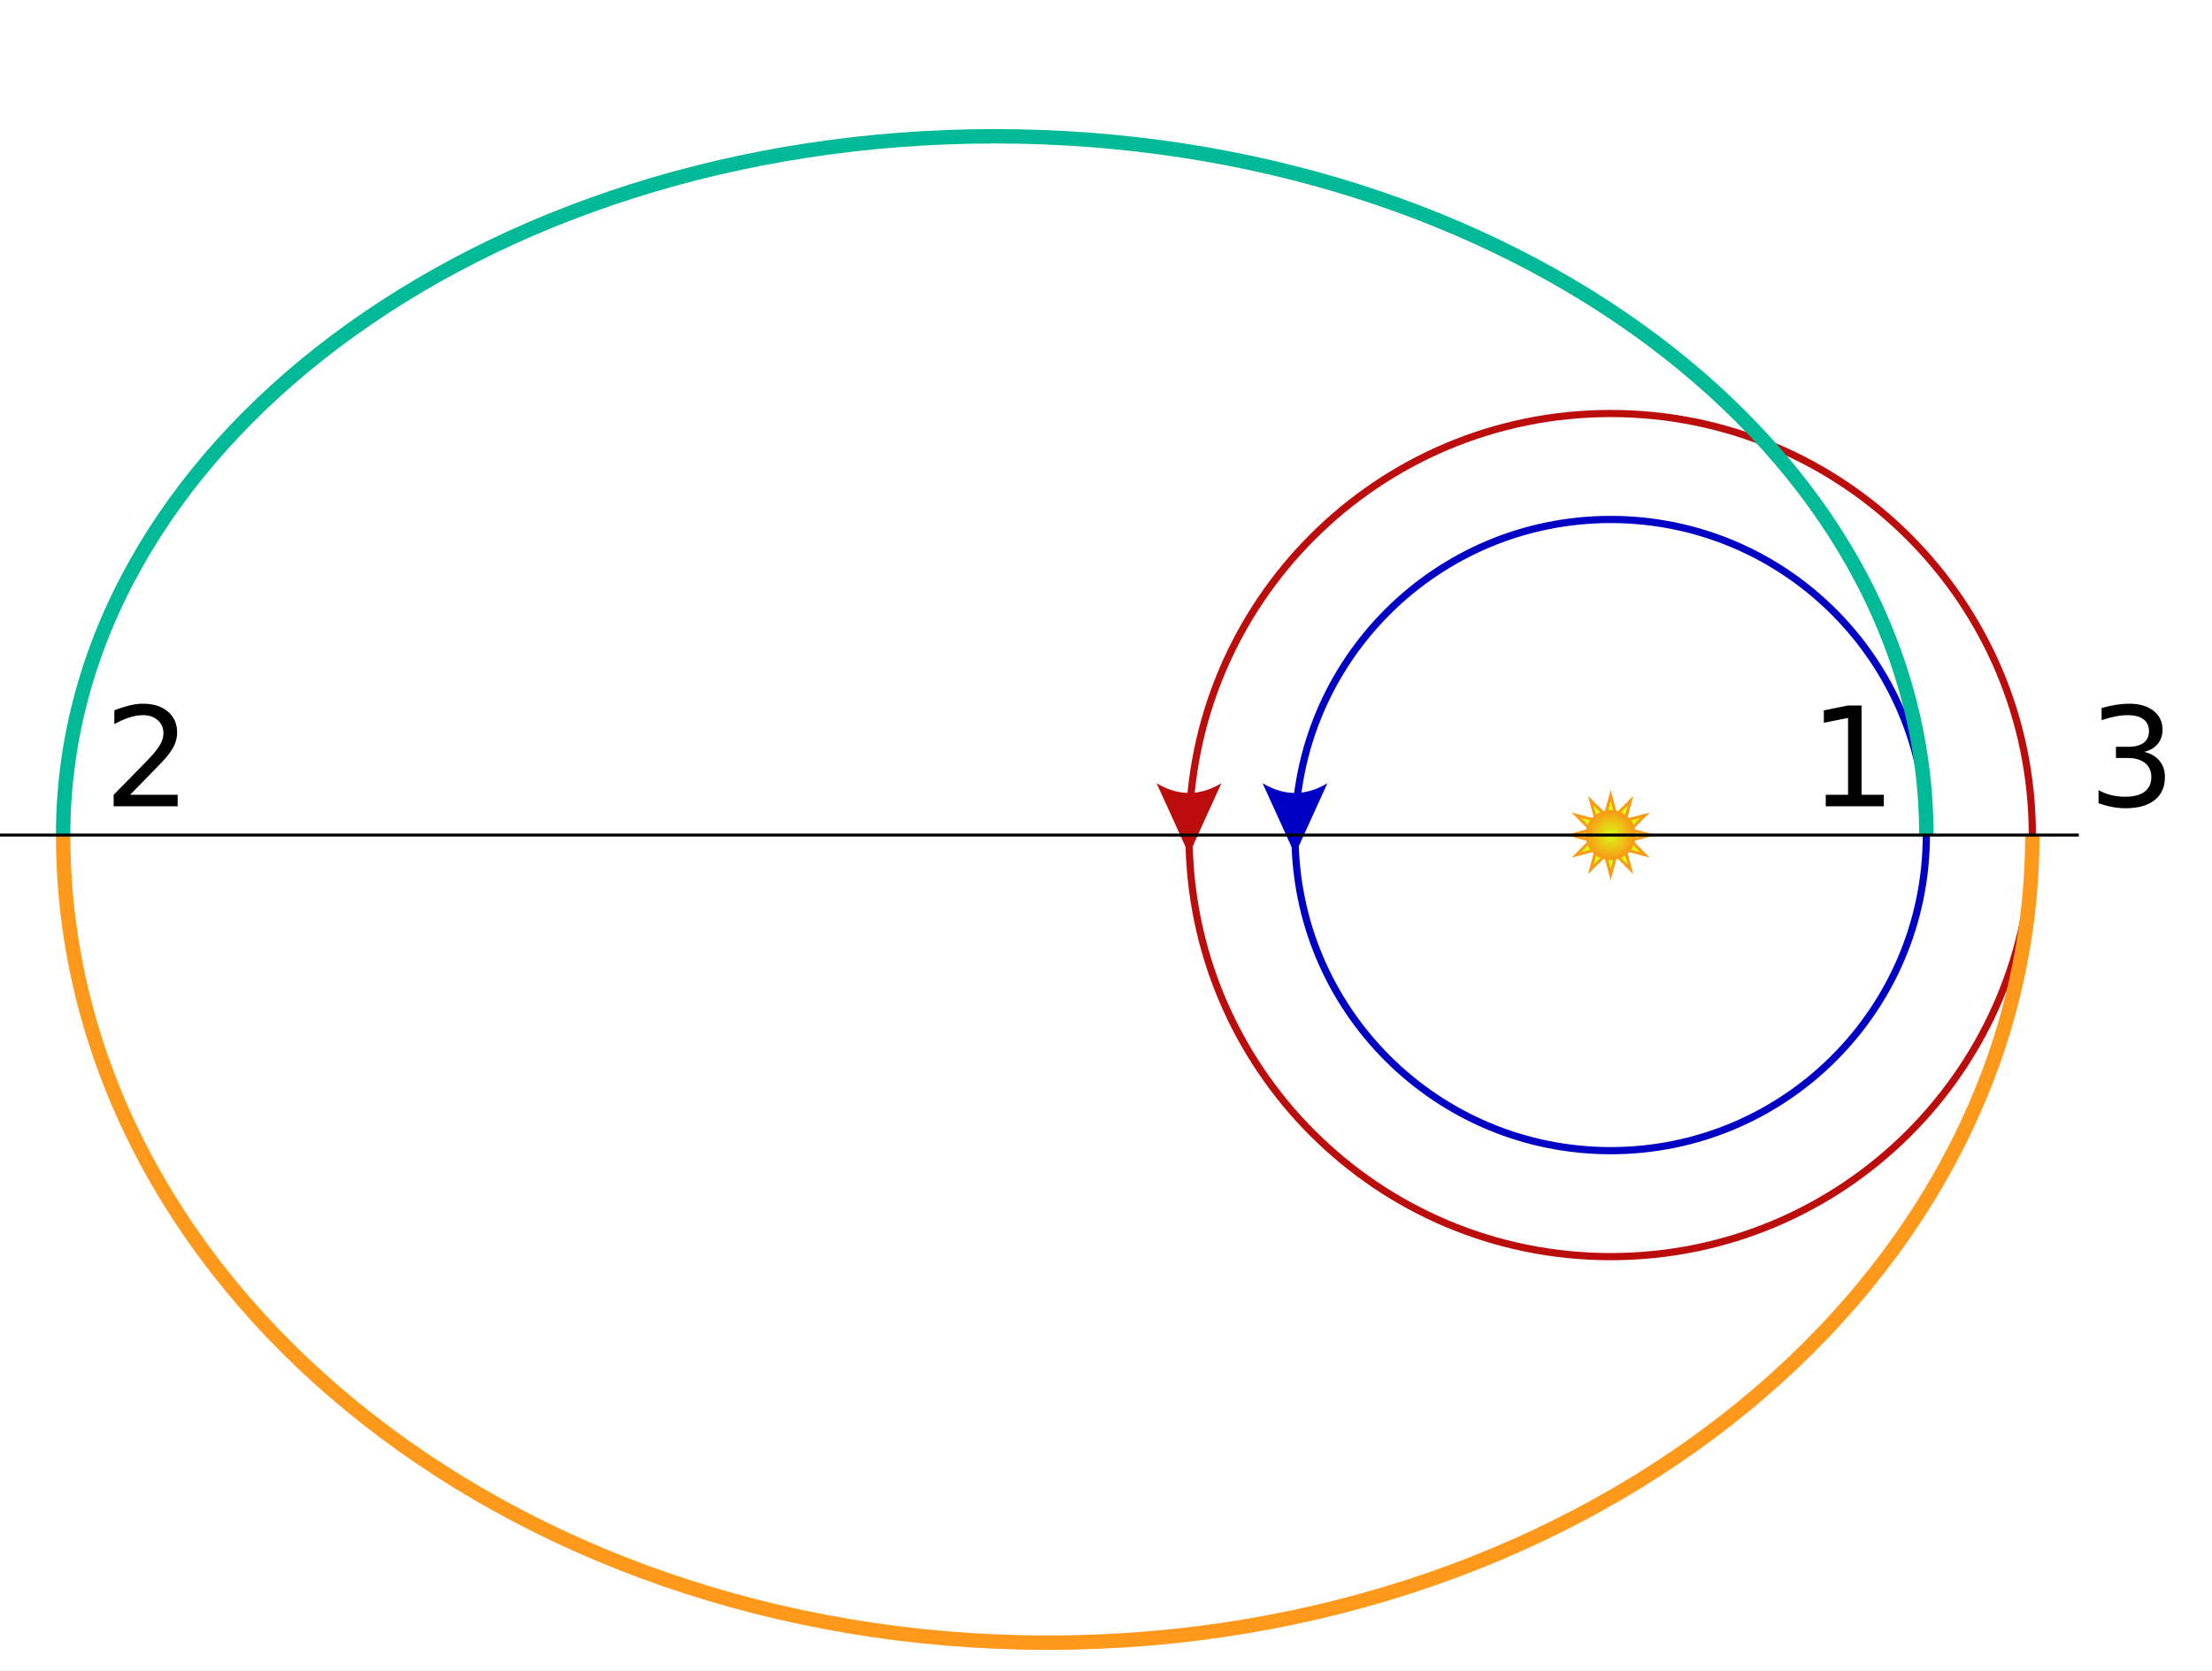
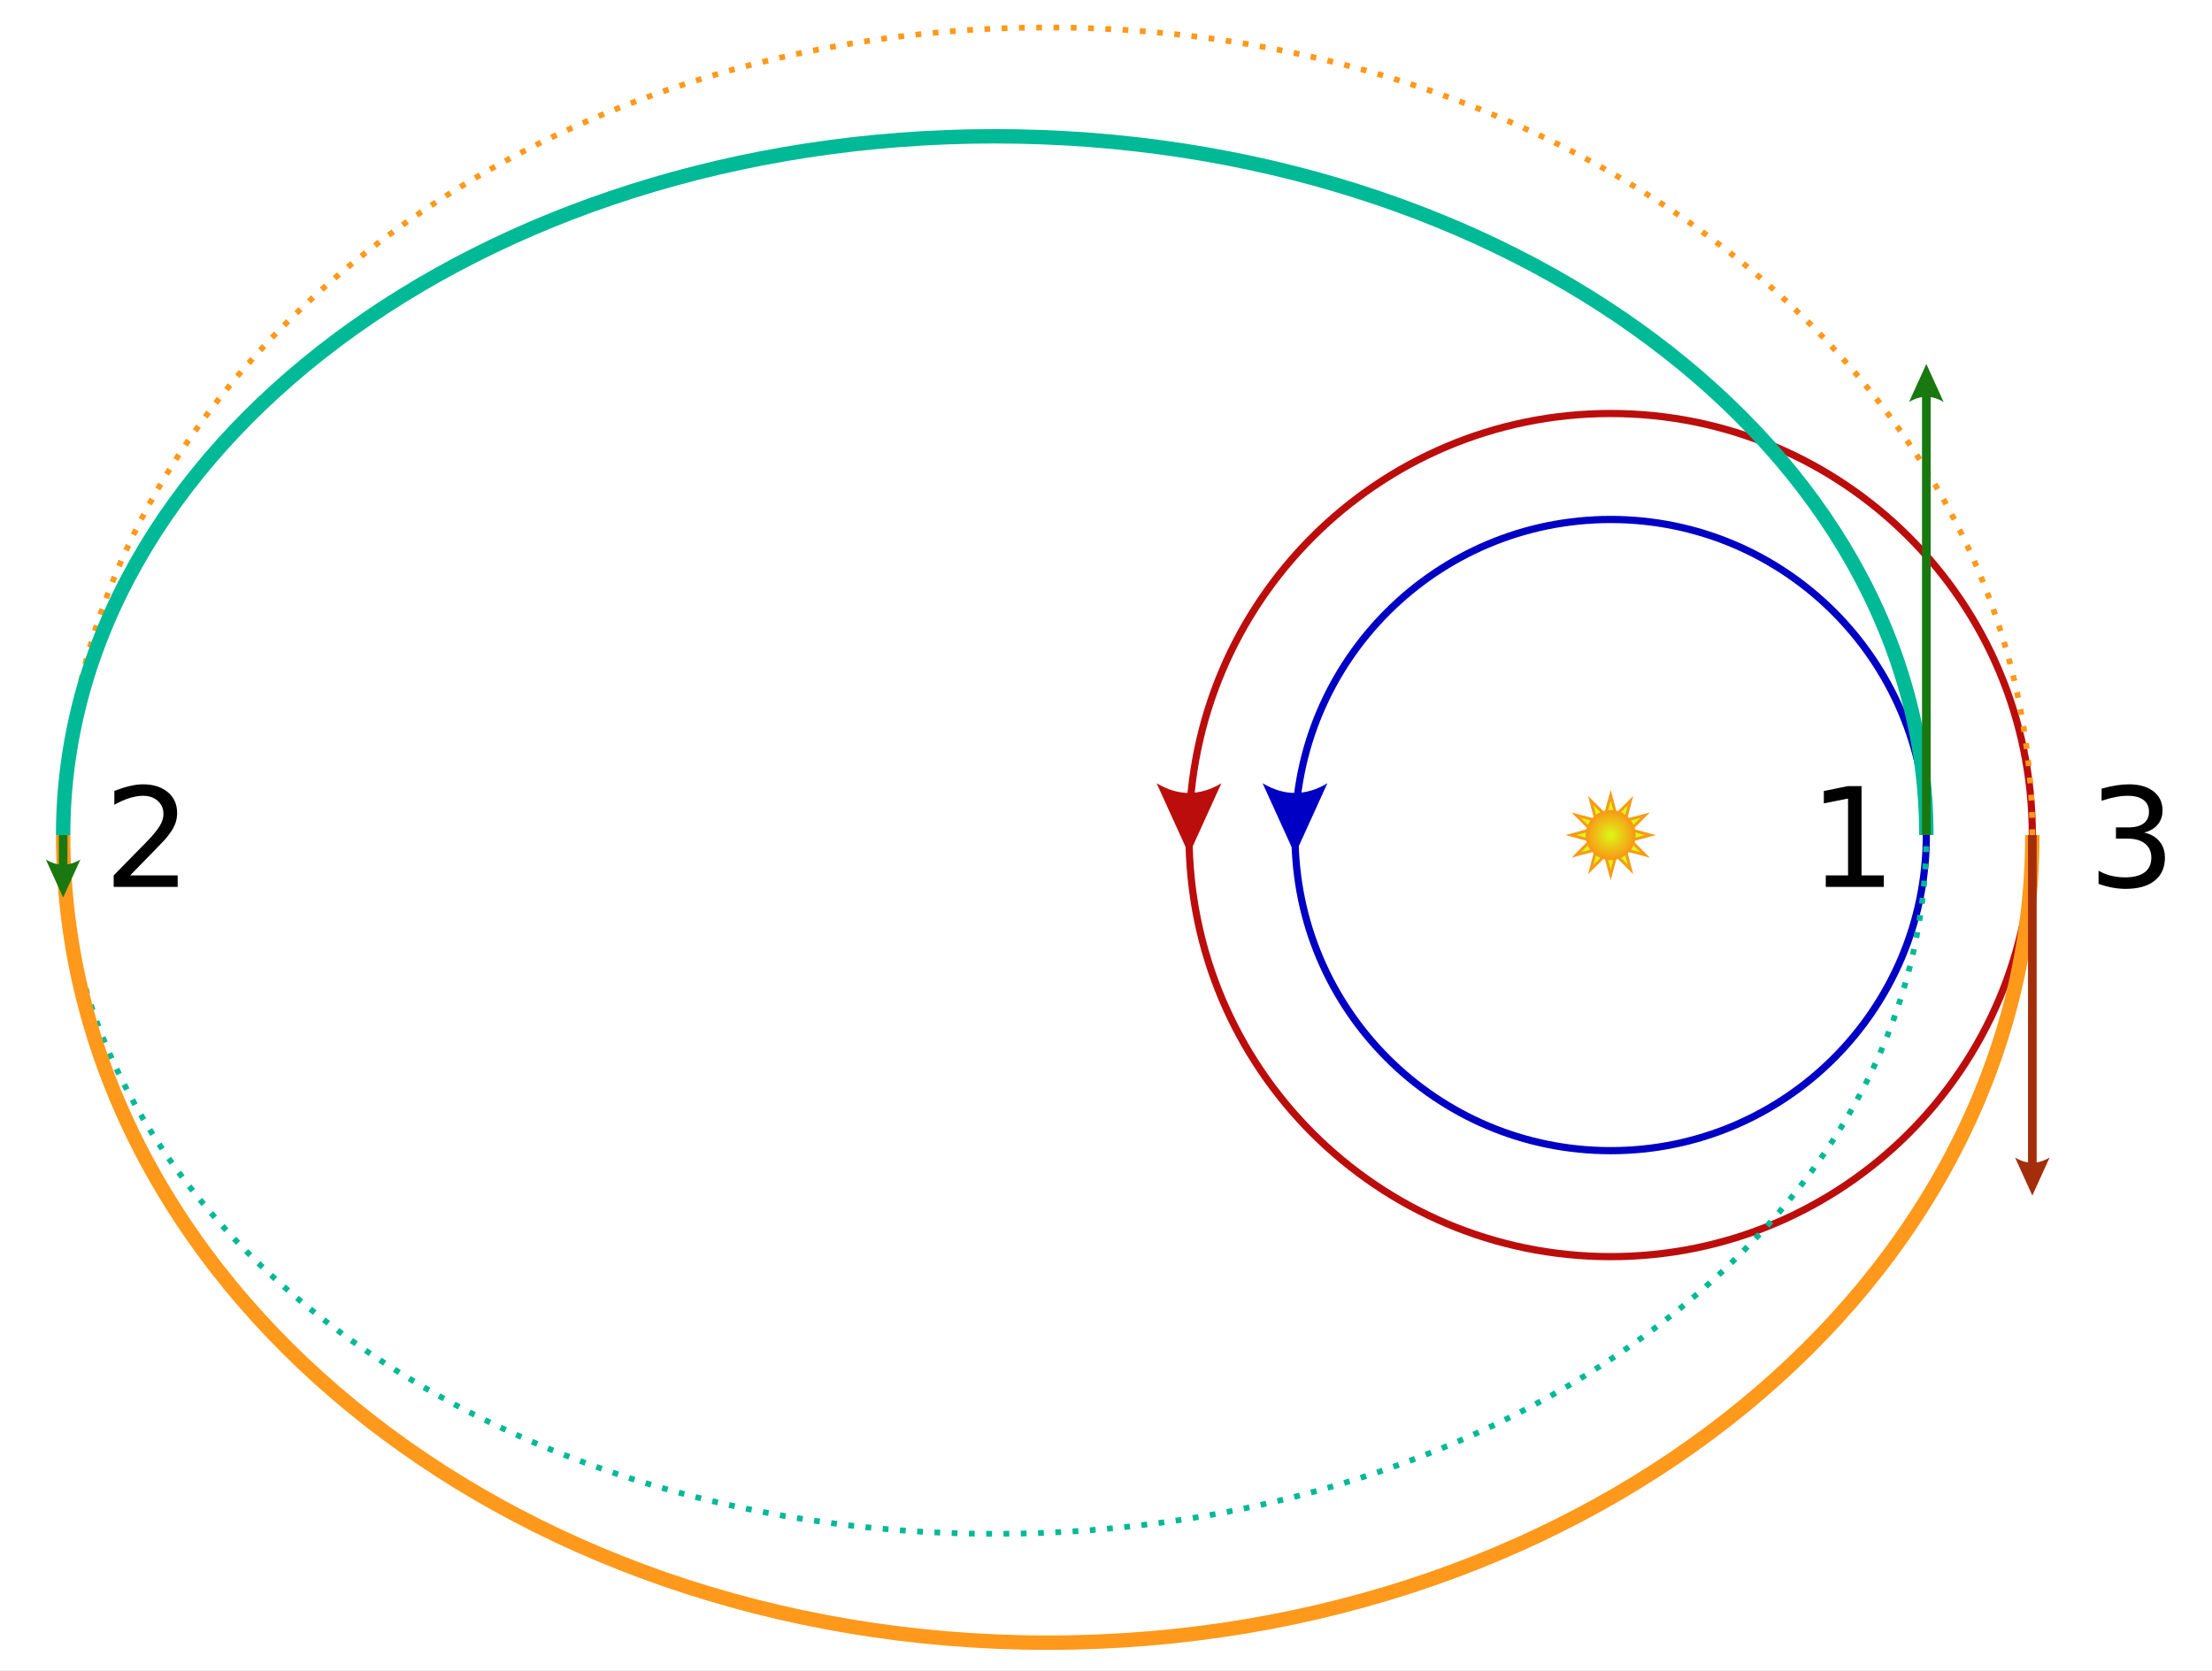
- <svg xmlns="http://www.w3.org/2000/svg" height="580" version="1.1" width="768" id="svg965">
-   <defs id="defs941">
+ <svg xmlns="http://www.w3.org/2000/svg" baseProfile="full" height="580" version="1.1" width="768">
+   <defs>
    <radialGradient cx="0.5" cy="0.5" gradientUnits="objectBoundingBox" id="grad" r="0.5">
-       <stop offset="0" stop-color="#dbf816" id="stop924" />
-       <stop offset="1" stop-color="#f89c16" id="stop926" />
+       <stop offset="0" stop-color="#dbf816" />
+       <stop offset="1" stop-color="#f89c16" />
    </radialGradient>
    <marker id="arrow1" markerHeight="18" markerWidth="18" orient="auto" refX="0" refY="0" viewBox="-1 -1 2 2">
-       <path d="M 0.3,0 L -0.8,0.5 Q -0.5,0 -0.8,-0.5 Z" fill="#0000c4" stroke="none" id="path929" />
+       <path d="M 0.3,0 L -0.8,0.5 Q -0.5,0 -0.8,-0.5 Z" fill="#0000c4" stroke="none" />
    </marker>
    <marker id="arrow2" markerHeight="18" markerWidth="18" orient="auto" refX="0" refY="0" viewBox="-1 -1 2 2">
-       <path d="M 0.3,0 L -0.8,0.5 Q -0.5,0 -0.8,-0.5 Z" fill="#bc0d0d" stroke="none" id="path932" />
+       <path d="M 0.3,0 L -0.8,0.5 Q -0.5,0 -0.8,-0.5 Z" fill="#bc0d0d" stroke="none" />
    </marker>
    <marker id="arrow3" markerHeight="8" markerWidth="8" orient="auto" refX="0" refY="0" viewBox="-1 -1 2 2">
-       <path d="M 0.3,0 L -0.8,0.5 Q -0.5,0 -0.8,-0.5 Z" fill="#197810" stroke="none" id="path935" />
+       <path d="M 0.3,0 L -0.8,0.5 Q -0.5,0 -0.8,-0.5 Z" fill="#197810" stroke="none" />
    </marker>
    <marker id="arrow4" markerHeight="8" markerWidth="8" orient="auto" refX="0" refY="0" viewBox="-1 -1 2 2">
-       <path d="M 0.3,0 L -0.8,0.5 Q -0.5,0 -0.8,-0.5 Z" fill="#a42d0c" stroke="none" id="path938" />
+       <path d="M 0.3,0 L -0.8,0.5 Q -0.5,0 -0.8,-0.5 Z" fill="#a42d0c" stroke="none" />
    </marker>
  </defs>
  <rect fill="white" height="580" id="background" stroke="none" width="768" x="0" y="0" />
-   <g fill="none" transform="translate(559.22, 290)" id="g963">
+   <g fill="none" transform="translate(559.22, 290)">
    <g id="sun">
-       <polygon fill="#dbf816" points="13.8,0.0 6.955,1.863 11.951,6.9 5.091,5.091 6.9,11.951 1.863,6.955 8.450062914116738e-16,13.8 -1.863,6.955 -6.9,11.951 -5.091,5.091 -11.951,6.9 -6.955,1.863 -13.8,1.6900125828233475e-15 -6.955,-1.863 -11.951,-6.9 -5.091,-5.091 -6.9,-11.951 -1.863,-6.955 -2.535018874235021e-15,-13.8 1.863,-6.955 6.9,-11.951 5.091,-5.091 11.951,-6.9 6.955,-1.863" stroke="#f89c16" stroke-width="1" id="polygon944" />
-       <circle cx="0" cy="0" fill="url(#grad)" r="8.2" stroke="#f89c16" stroke-width="1" id="circle946" />
+       <polygon fill="#dbf816" points="13.8,0.0 6.955,1.863 11.951,6.9 5.091,5.091 6.9,11.951 1.863,6.955 8.450062914116738e-16,13.8 -1.863,6.955 -6.9,11.951 -5.091,5.091 -11.951,6.9 -6.955,1.863 -13.8,1.6900125828233475e-15 -6.955,-1.863 -11.951,-6.9 -5.091,-5.091 -6.9,-11.951 -1.863,-6.955 -2.535018874235021e-15,-13.8 1.863,-6.955 6.9,-11.951 5.091,-5.091 11.951,-6.9 6.955,-1.863" stroke="#f89c16" stroke-width="1" />
+       <circle cx="0" cy="0" fill="url(#grad)" r="8.2" stroke="#f89c16" stroke-width="1" />
    </g>
-     <path d="M -109.6,0 A 109.6,109.6 0 0 0 109.6,0 A 109.6,109.6 0 0 0 -109.6,0" marker-end="url(#arrow1)" stroke="#0000c4" stroke-width="2.5" id="path949" />
-     <path d="M -146.4,0 A 146.4,146.4 0 0 0 146.4,0 A 146.4,146.4 0 0 0 -146.4,0" marker-end="url(#arrow2)" stroke="#bc0d0d" stroke-width="2.5" id="path951" />
-     <path d="M 109.6,0 A 323.45,242.669 0 0 0 -537.3,0" stroke="#00b996" stroke-width="5" id="path953" />
-     <path d="M -537.3,0 A 341.85,280.465 0 0 0 146.4,0" stroke="#ff991b" stroke-width="5" id="path955" />
-     <text fill="black" font-family="Bitstream Vera Sans" font-size="48px" stroke="none" text-anchor="middle" transform="translate(84, -10)" id="text957">1</text>
-     <text fill="black" font-family="Bitstream Vera Sans" font-size="48px" stroke="none" text-anchor="middle" transform="translate(-508, -10)" id="text959">2</text>
-     <text fill="black" font-family="Bitstream Vera Sans" font-size="48px" stroke="none" text-anchor="middle" transform="translate(181, -10)" id="text961">3</text>
+     <path d="M -109.6,0 A 109.6,109.6 0 0 0 109.6,0 A 109.6,109.6 0 0 0 -109.6,0" marker-end="url(#arrow1)" stroke="#0000c4" stroke-width="2.5" />
+     <path d="M -146.4,0 A 146.4,146.4 0 0 0 146.4,0 A 146.4,146.4 0 0 0 -146.4,0" marker-end="url(#arrow2)" stroke="#bc0d0d" stroke-width="2.5" />
+     <path d="M -537.3,0 A 323.45,242.669 0 0 0 109.6,0" stroke="#00b996" stroke-dasharray="2,4" stroke-width="2" />
+     <path d="M 146.4,0 A 341.85,280.465 0 0 0 -537.3,0" stroke="#ff991b" stroke-dasharray="2,4" stroke-width="2" />
+     <path d="M 109.6,0 A 323.45,242.669 0 0 0 -537.3,0" stroke="#00b996" stroke-width="5" />
+     <path d="M -537.3,0 A 341.85,280.465 0 0 0 146.4,0" stroke="#ff991b" stroke-width="5" />
+     <line marker-end="url(#arrow3)" stroke="#197810" stroke-width="3" x1="109.6" x2="109.6" y1="0" y2="-160" />
+     <line marker-end="url(#arrow3)" stroke="#197810" stroke-width="3" x1="-537.3" x2="-537.3" y1="0" y2="18.089" />
+     <line marker-end="url(#arrow4)" stroke="#a42d0c" stroke-width="3" x1="146.4" x2="146.4" y1="0" y2="121.584" />
+     <text fill="black" font-family="Bitstream Vera Sans" font-size="48px" stroke="none" text-anchor="middle" transform="translate(84, 18)">1</text>
+     <text fill="black" font-family="Bitstream Vera Sans" font-size="48px" stroke="none" text-anchor="middle" transform="translate(-508, 18)">2</text>
+     <text fill="black" font-family="Bitstream Vera Sans" font-size="48px" stroke="none" text-anchor="middle" transform="translate(181, 18)">3</text>
  </g>
-   <path style="fill:none;stroke:#000000;stroke-width:1.043px;stroke-linecap:butt;stroke-linejoin:miter;stroke-opacity:1" d="M 721.772,290 H -21.489" id="path995" />
</svg>
